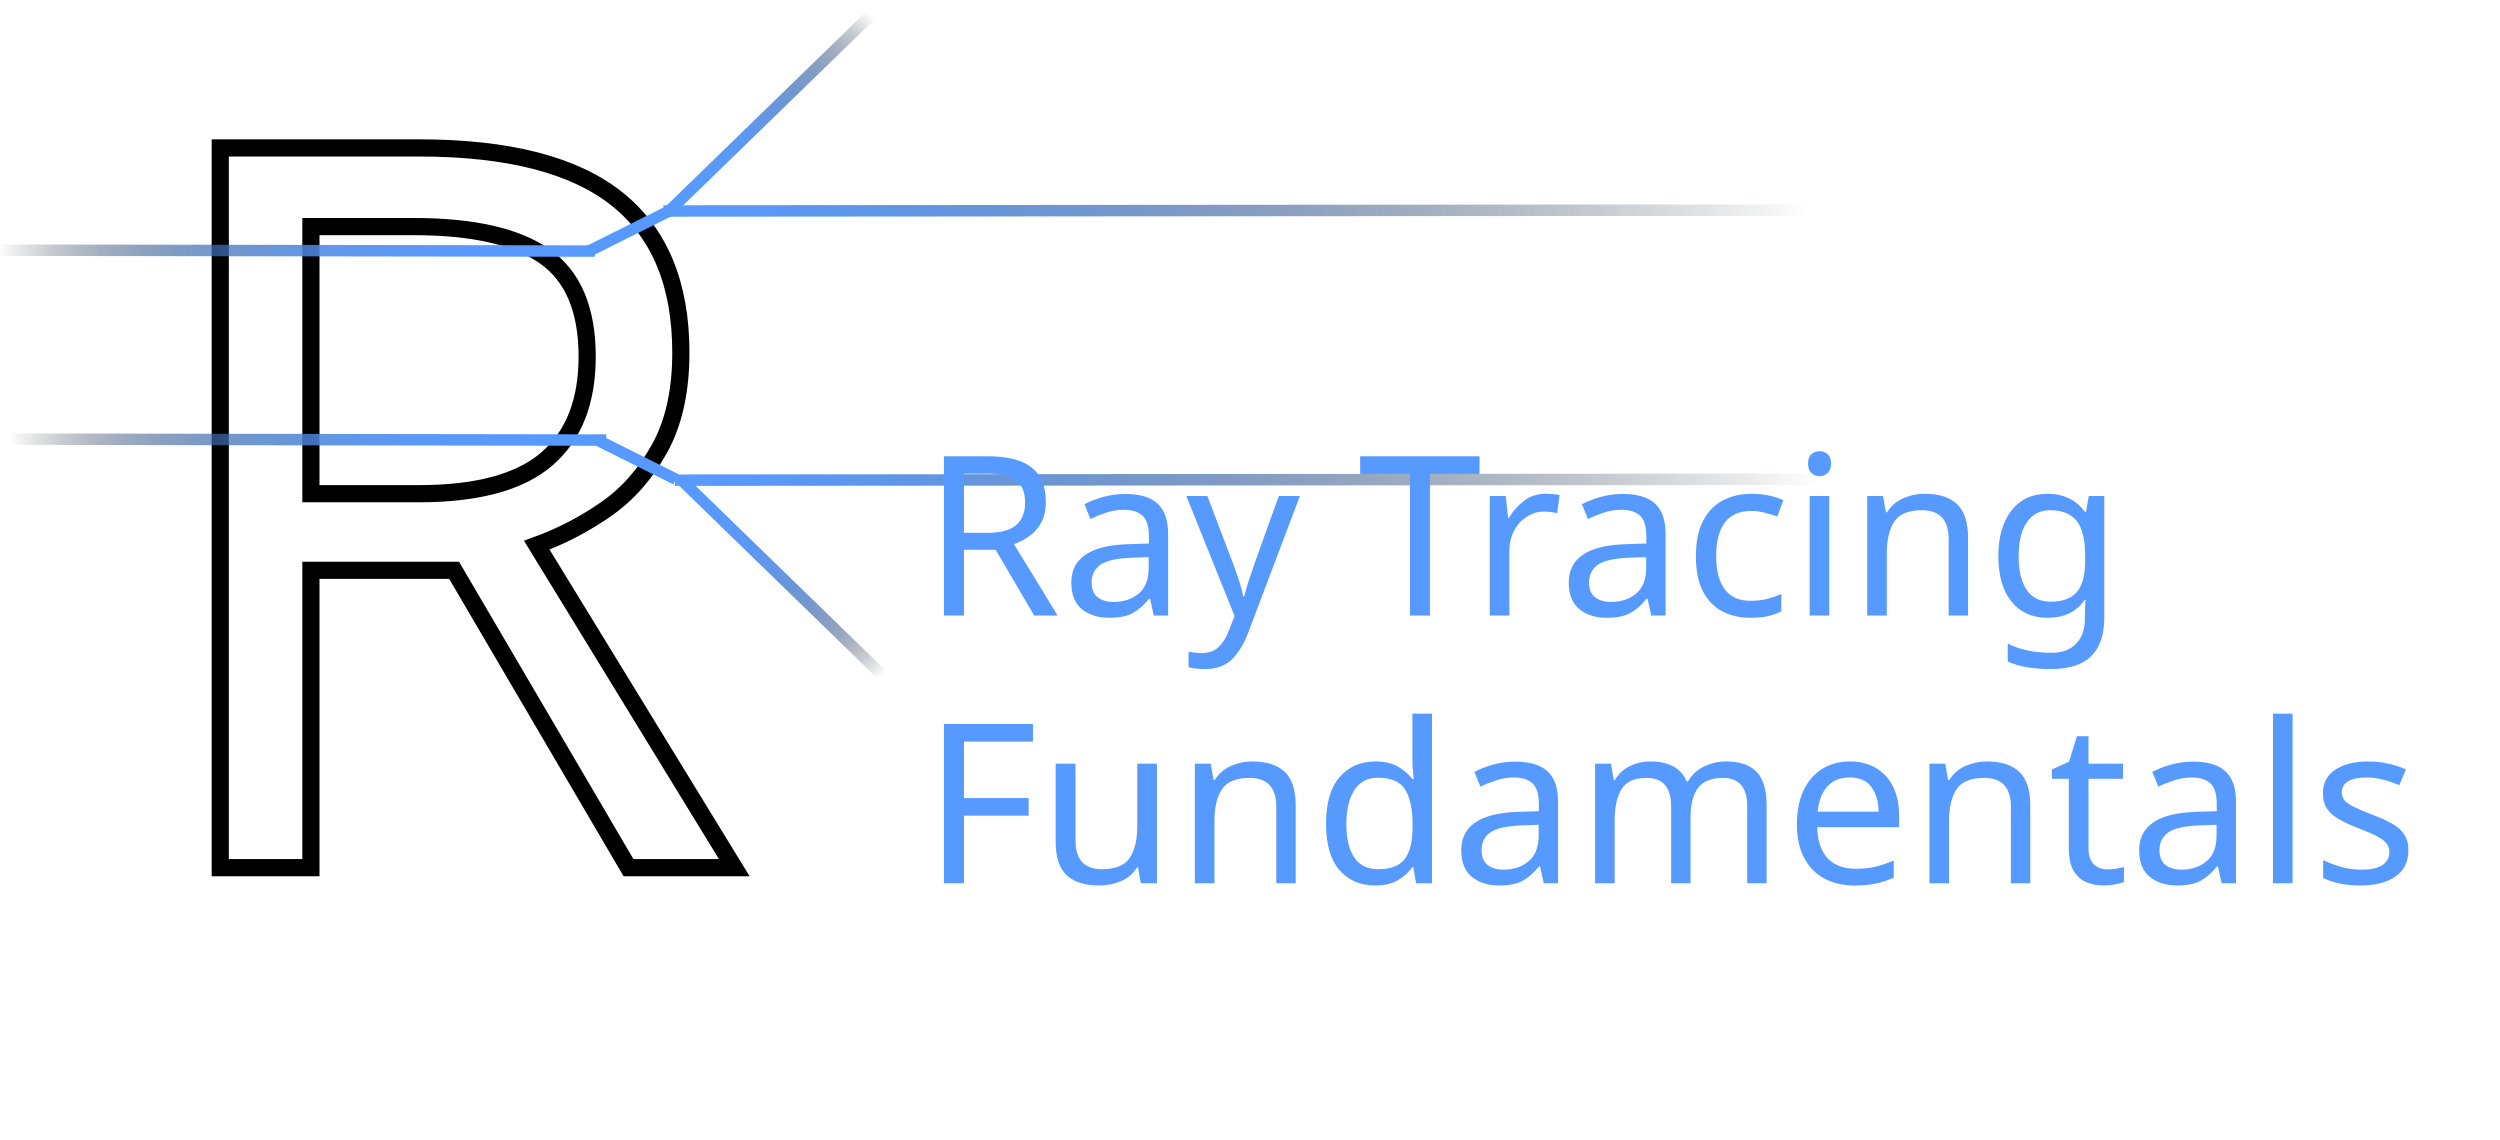
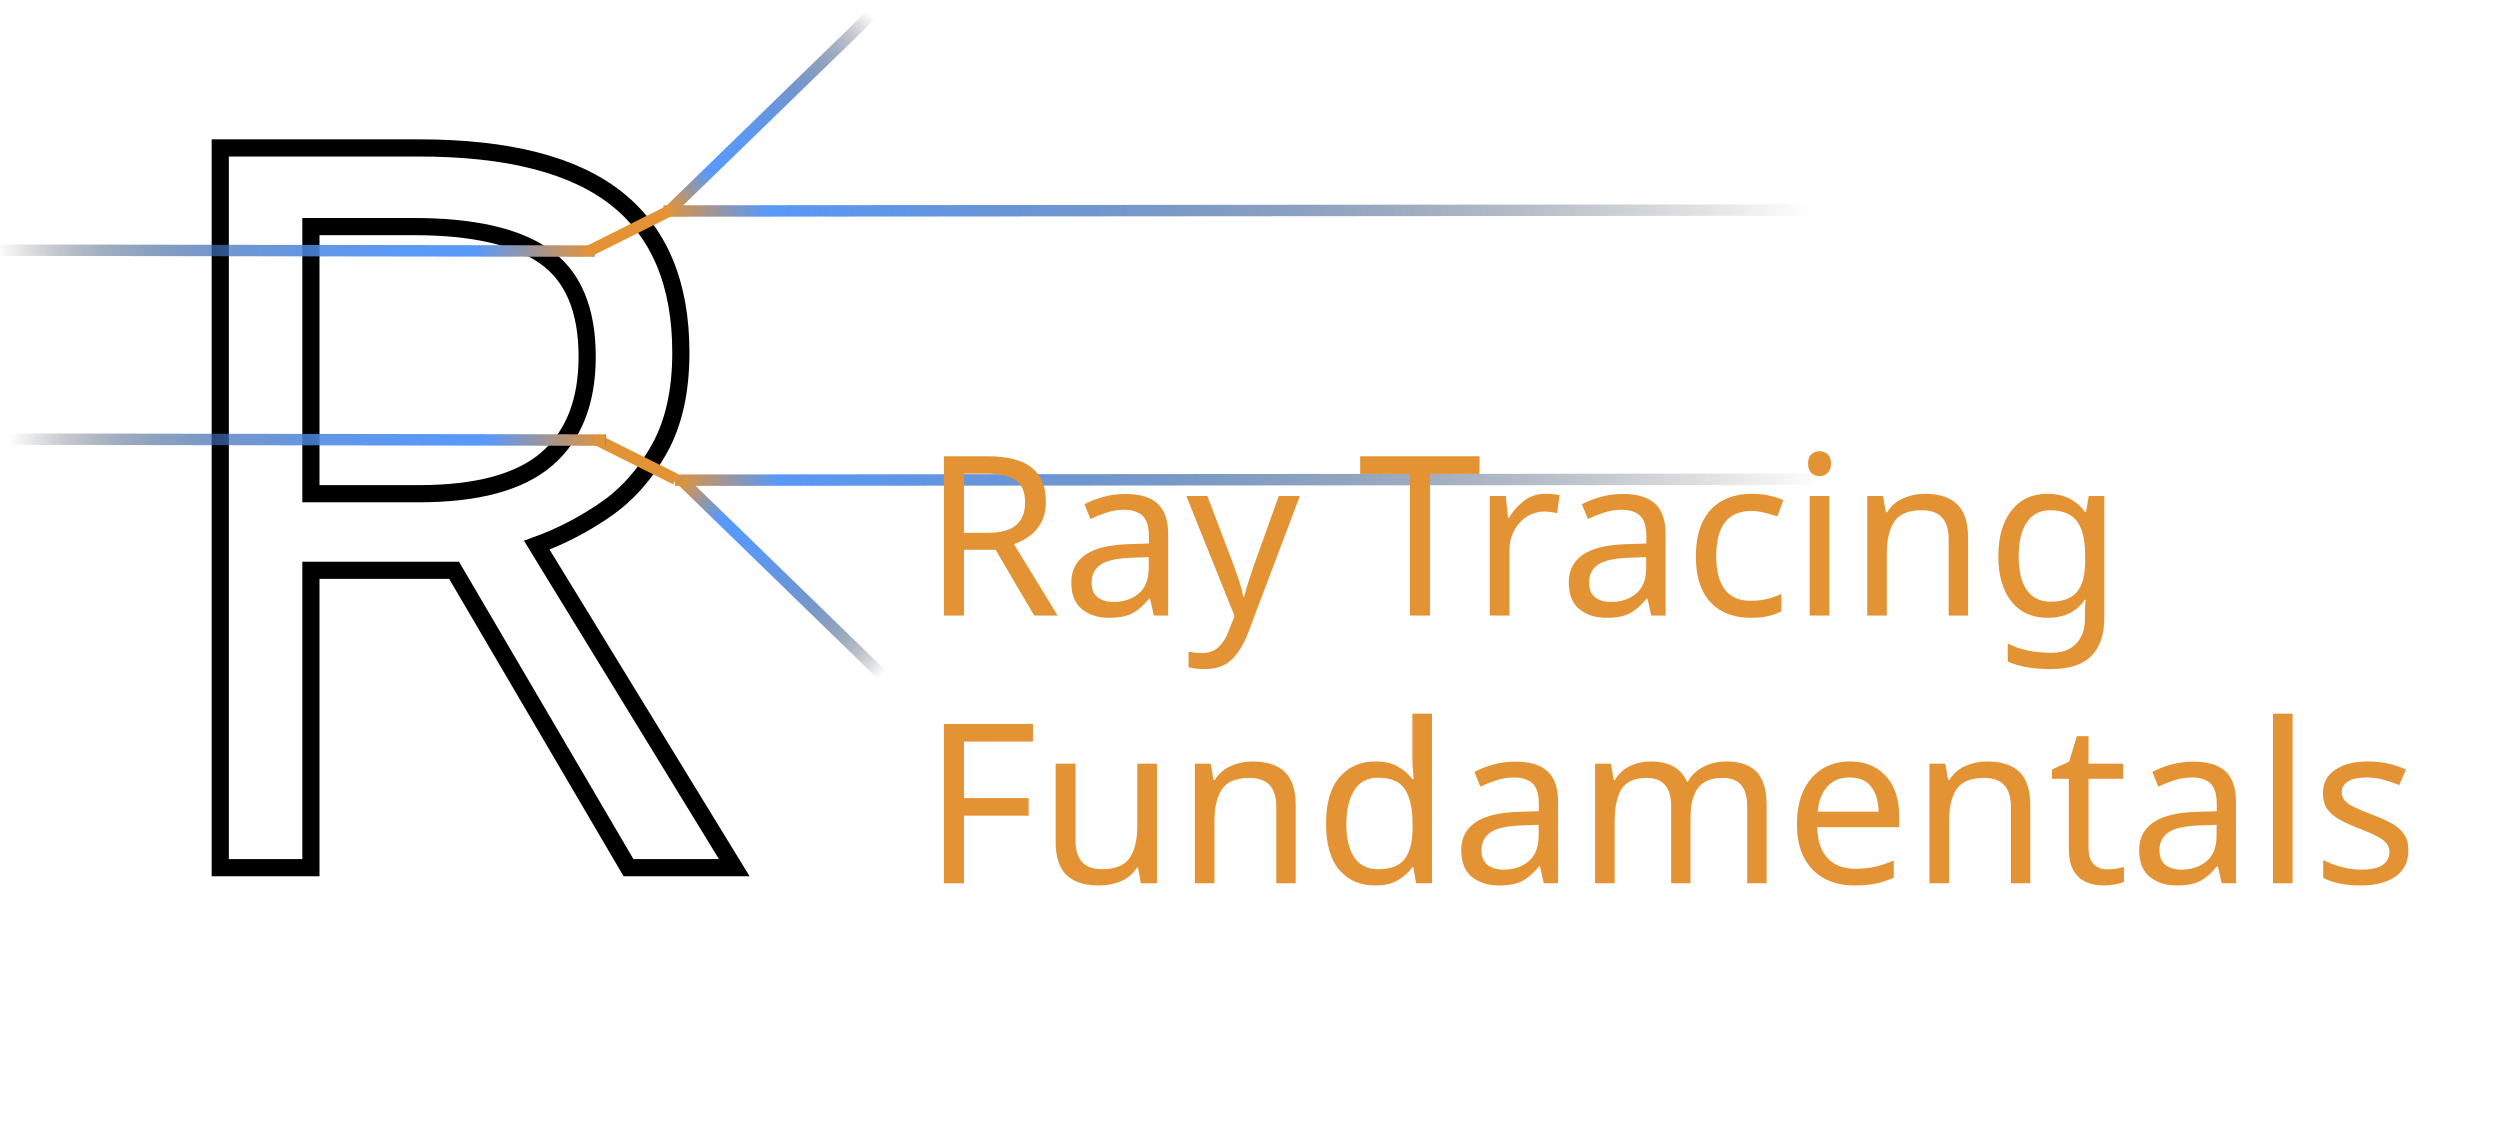
<svg xmlns="http://www.w3.org/2000/svg" xmlns:xlink="http://www.w3.org/1999/xlink" viewBox="0 0 436.51 198.98">
  <defs>
-     <style>.cls-1{font-size:176px;stroke:#000000;stroke-width:3px;}.cls-1,.cls-2{fill:none;}.cls-1,.cls-2,.cls-3,.cls-4,.cls-5,.cls-6,.cls-7,.cls-8{stroke-miterlimit:10;}.cls-1,.cls-9{font-family:Galvji;}.cls-2{stroke:#579aff;}.cls-2,.cls-3,.cls-4,.cls-5,.cls-6,.cls-7,.cls-8{stroke-width:2px;}.cls-3,.cls-4,.cls-5,.cls-6,.cls-7,.cls-8,.cls-9{fill:#579aff;}.cls-3{stroke:url(#linear-gradient);}.cls-4{stroke:url(#linear-gradient-2);}.cls-5{stroke:url(#linear-gradient-3);}.cls-6{stroke:url(#linear-gradient-4);}.cls-7{stroke:url(#linear-gradient-5);}.cls-8{stroke:url(#linear-gradient-6);}.cls-9{font-size:38.95px;}</style>
+     <style>.cls-1{font-size:176px;stroke:#000000;stroke-width:3px;}.cls-1,.cls-2{fill:none;}.cls-1,.cls-2,.cls-3,.cls-4,.cls-5,.cls-6,.cls-7,.cls-8
+ {stroke-miterlimit:10;}.cls-1,.cls-9{font-family:Galvji;}.cls-2{stroke:#E49334;}.cls-2,.cls-3,.cls-4,.cls-5,.cls-6,.cls-7,.cls-8{stroke-width:2px;}
+ .cls-3,.cls-4,.cls-5,.cls-6,.cls-7,.cls-8,.cls-9{fill:#E49334;}.cls-3{stroke:url(#linear-gradient);}.cls-4{stroke:url(#linear-gradient-2);}.cls-5
+ {stroke:url(#linear-gradient-3);}.cls-6{stroke:url(#linear-gradient-4);}.cls-7{stroke:url(#linear-gradient-5);}.cls-8{stroke:url(#linear-gradient-6);}
+ .cls-9{font-size:38.95px;}</style>
    <linearGradient id="linear-gradient" x1="117.84" y1="83.59" x2="322.34" y2="83.59" gradientTransform="matrix(0.98, 0, 0, 1, 2.06, -0.19)" gradientUnits="userSpaceOnUse">
      <stop offset="0" stop-color="#5596f7" />
      <stop offset="0" stop-color="#5595f5" />
-       <stop offset="0" stop-color="#579aff" />
+       <stop offset="0" stop-color="#E49334" />
      <stop offset="0.09" stop-color="#5495f7" stop-opacity="0.97" />
      <stop offset="0.22" stop-color="#4c87df" stop-opacity="0.88" />
      <stop offset="0.39" stop-color="#3f70ba" stop-opacity="0.73" />
      <stop offset="0.59" stop-color="#2e5185" stop-opacity="0.52" />
      <stop offset="0.8" stop-color="#172944" stop-opacity="0.26" />
      <stop offset="1" stop-opacity="0" />
    </linearGradient>
    <linearGradient id="linear-gradient-2" x1="115.73" y1="36.6" x2="320.24" y2="36.6" xlink:href="#linear-gradient" />
    <linearGradient id="linear-gradient-3" x1="97.57" y1="43.61" x2="302.08" y2="43.61" gradientTransform="matrix(-0.51, 0, 0, -1, 153.26, 88.02)" gradientUnits="userSpaceOnUse">
      <stop offset="0" stop-color="#5596f7" />
      <stop offset="0" stop-color="#5595f5" />
-       <stop offset="0" stop-color="#579aff" />
+       <stop offset="0" stop-color="#E49334" />
      <stop offset="0.2" stop-color="#5698fc" stop-opacity="0.99" />
      <stop offset="0.34" stop-color="#5393f3" stop-opacity="0.95" />
      <stop offset="0.45" stop-color="#4e8ae4" stop-opacity="0.89" />
      <stop offset="0.55" stop-color="#477dcf" stop-opacity="0.81" />
      <stop offset="0.65" stop-color="#3d6cb3" stop-opacity="0.7" />
      <stop offset="0.74" stop-color="#315891" stop-opacity="0.57" />
      <stop offset="0.83" stop-color="#243f69" stop-opacity="0.41" />
      <stop offset="0.91" stop-color="#14233a" stop-opacity="0.23" />
      <stop offset="0.99" stop-color="#020406" stop-opacity="0.02" />
      <stop offset="1" stop-opacity="0" />
    </linearGradient>
    <linearGradient id="linear-gradient-4" x1="46.32" y1="45.86" x2="250.82" y2="45.86" gradientTransform="matrix(0.17, -0.17, 0.7, 0.72, 76.68, 11.41)" xlink:href="#linear-gradient-3" />
    <linearGradient id="linear-gradient-5" x1="14.54" y1="56.65" x2="219.04" y2="56.65" gradientTransform="matrix(0.17, 0.17, 0.7, -0.72, 76.68, 122.11)" xlink:href="#linear-gradient-3" />
    <linearGradient id="linear-gradient-6" x1="93.45" y1="10.62" x2="297.95" y2="10.62" xlink:href="#linear-gradient-3" />
  </defs>
  <g id="Layer_2" data-name="Layer 2">
    <g id="Layer_1-2" data-name="Layer 1">
      <text class="cls-1" transform="translate(21.38 151.5)">R</text>
      <line class="cls-2" x1="104" y1="76.68" x2="118" y2="83.68" />
      <line class="cls-3" x1="319" y1="83.68" x2="117.84" y2="83.84" />
      <line class="cls-4" x1="317" y1="36.68" x2="115.84" y2="36.84" />
      <line class="cls-5" y1="43.68" x2="103.84" y2="43.84" />
      <line class="cls-6" x1="152" y1="2.68" x2="116.84" y2="36.84" />
      <line class="cls-7" x1="154" y1="117.84" x2="118.84" y2="83.68" />
      <line class="cls-8" x1="2" y1="76.68" x2="105.84" y2="76.84" />
      <line class="cls-2" x1="102.84" y1="43.84" x2="116.84" y2="36.84" />
      <text class="cls-9" transform="translate(161.03 107.48)">Ray Tracing <tspan x="0" y="46.74">Fundamentals</tspan>
      </text>
    </g>
  </g>
</svg>
